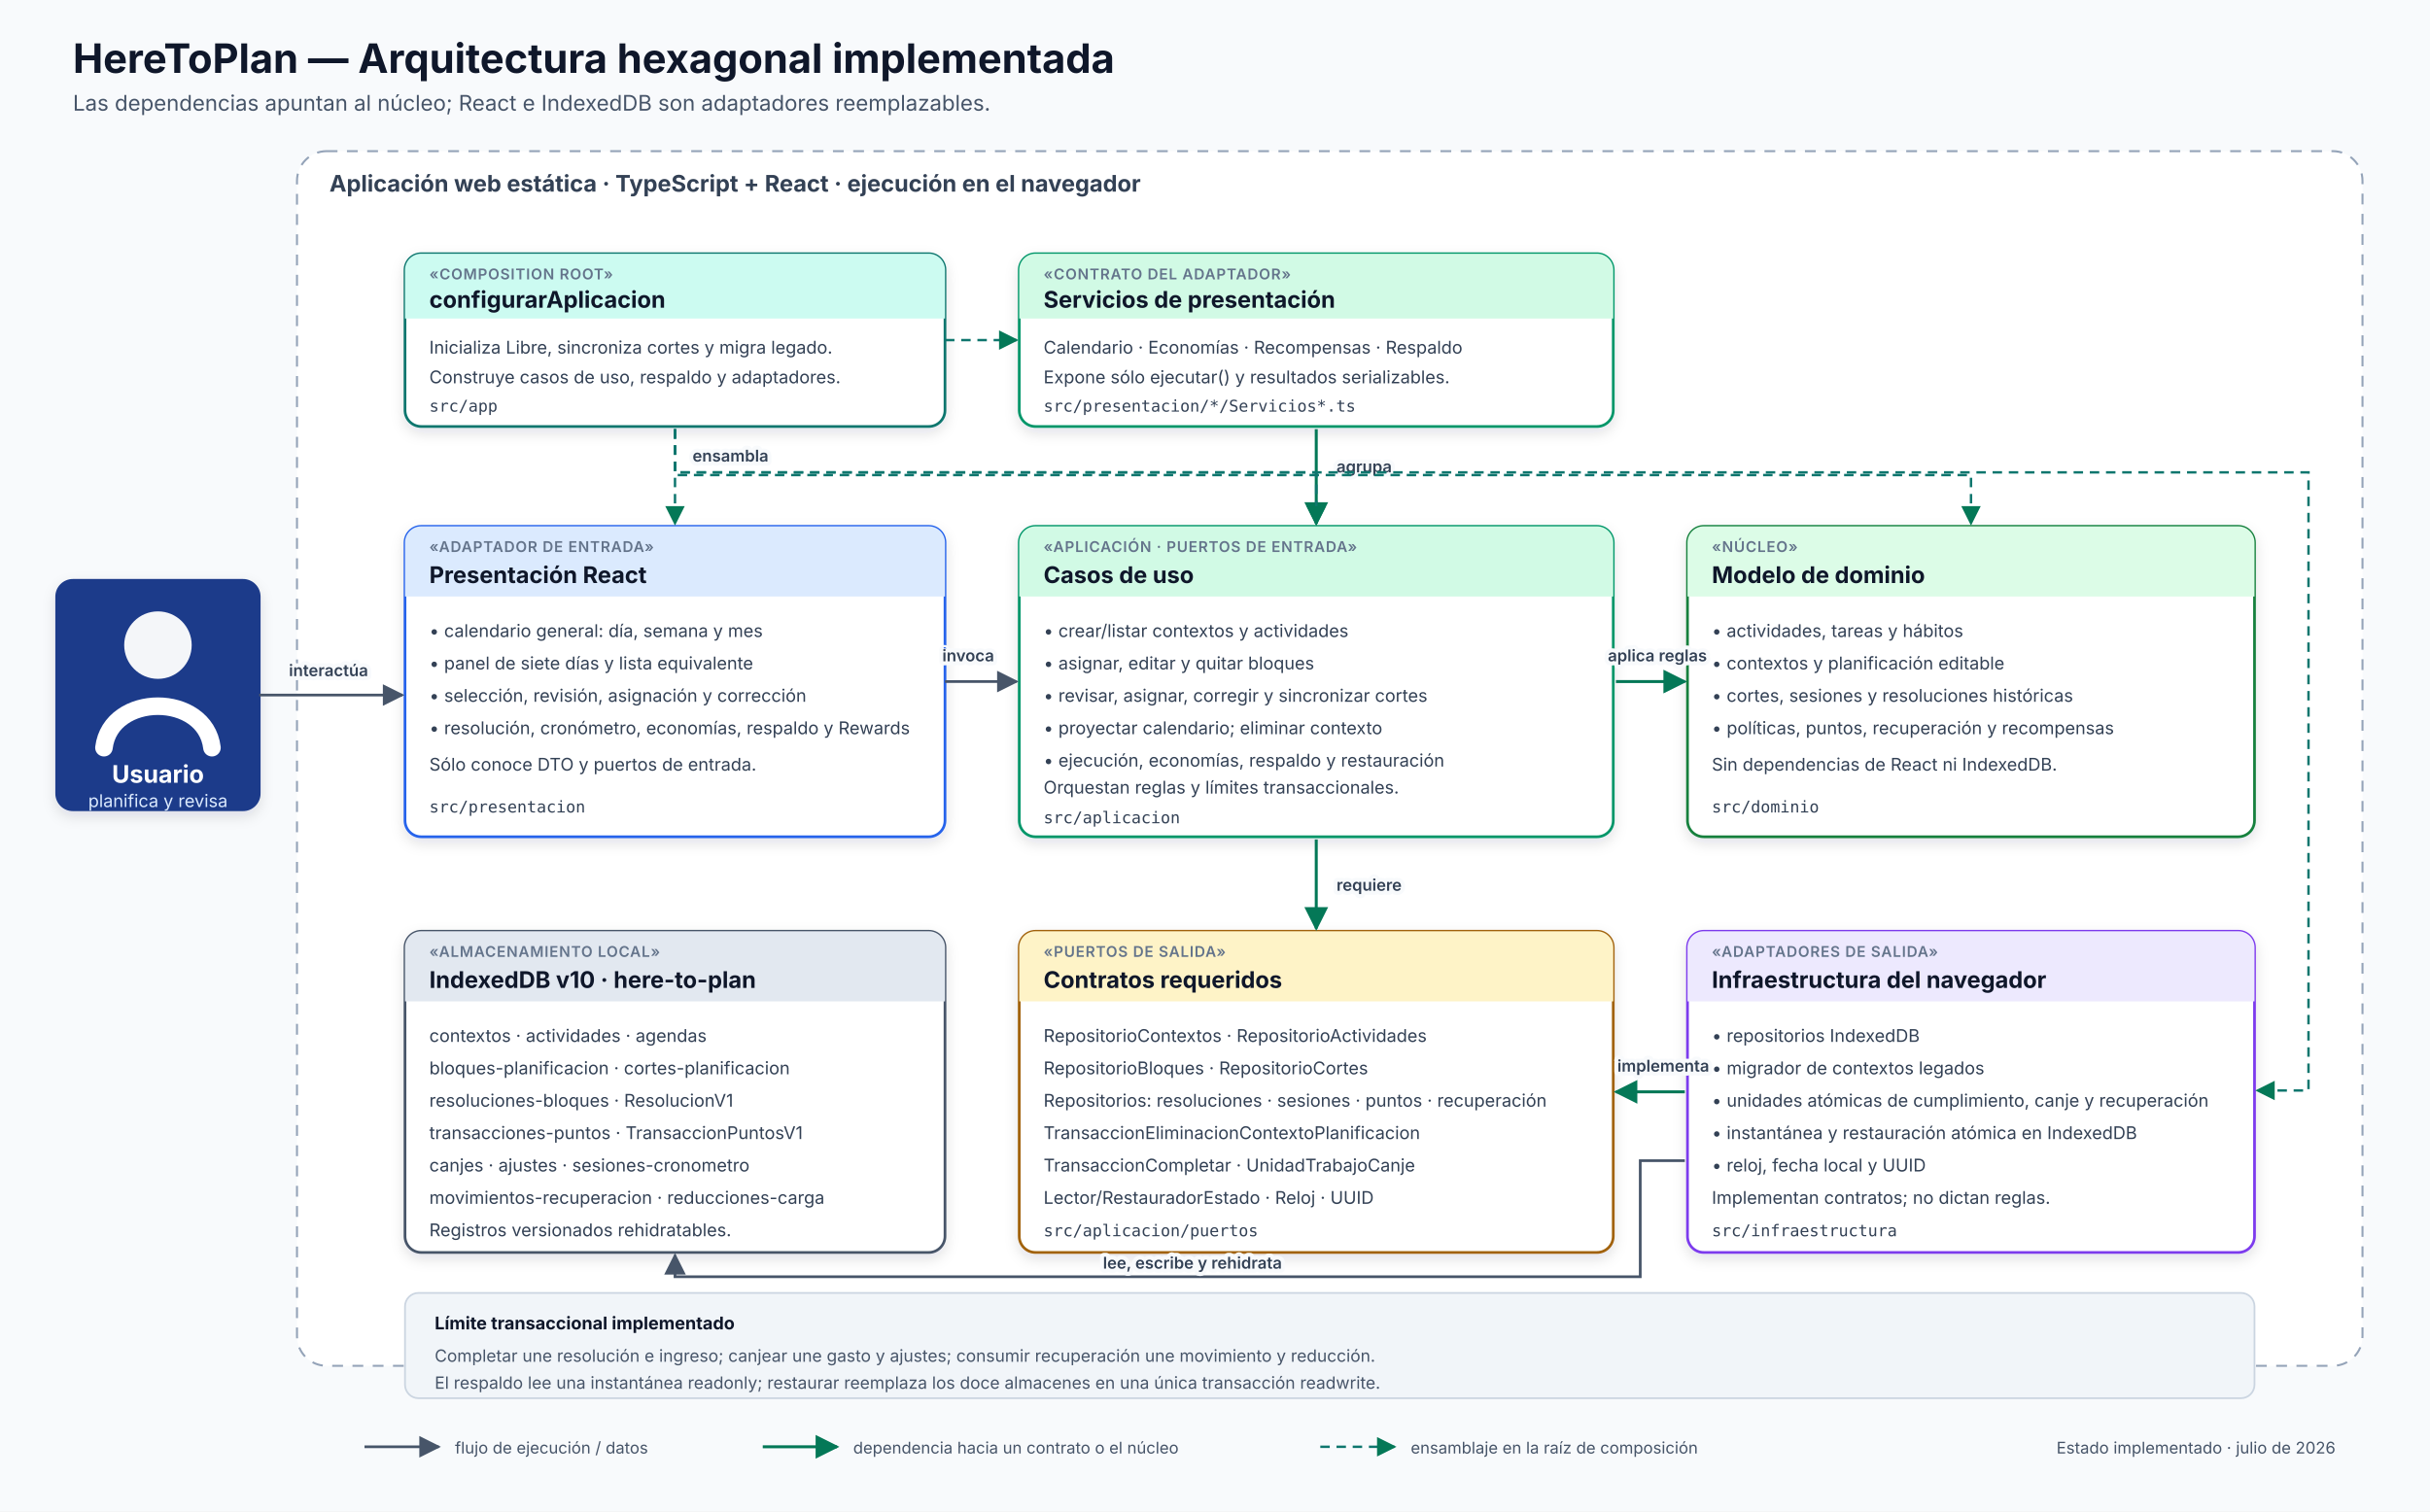
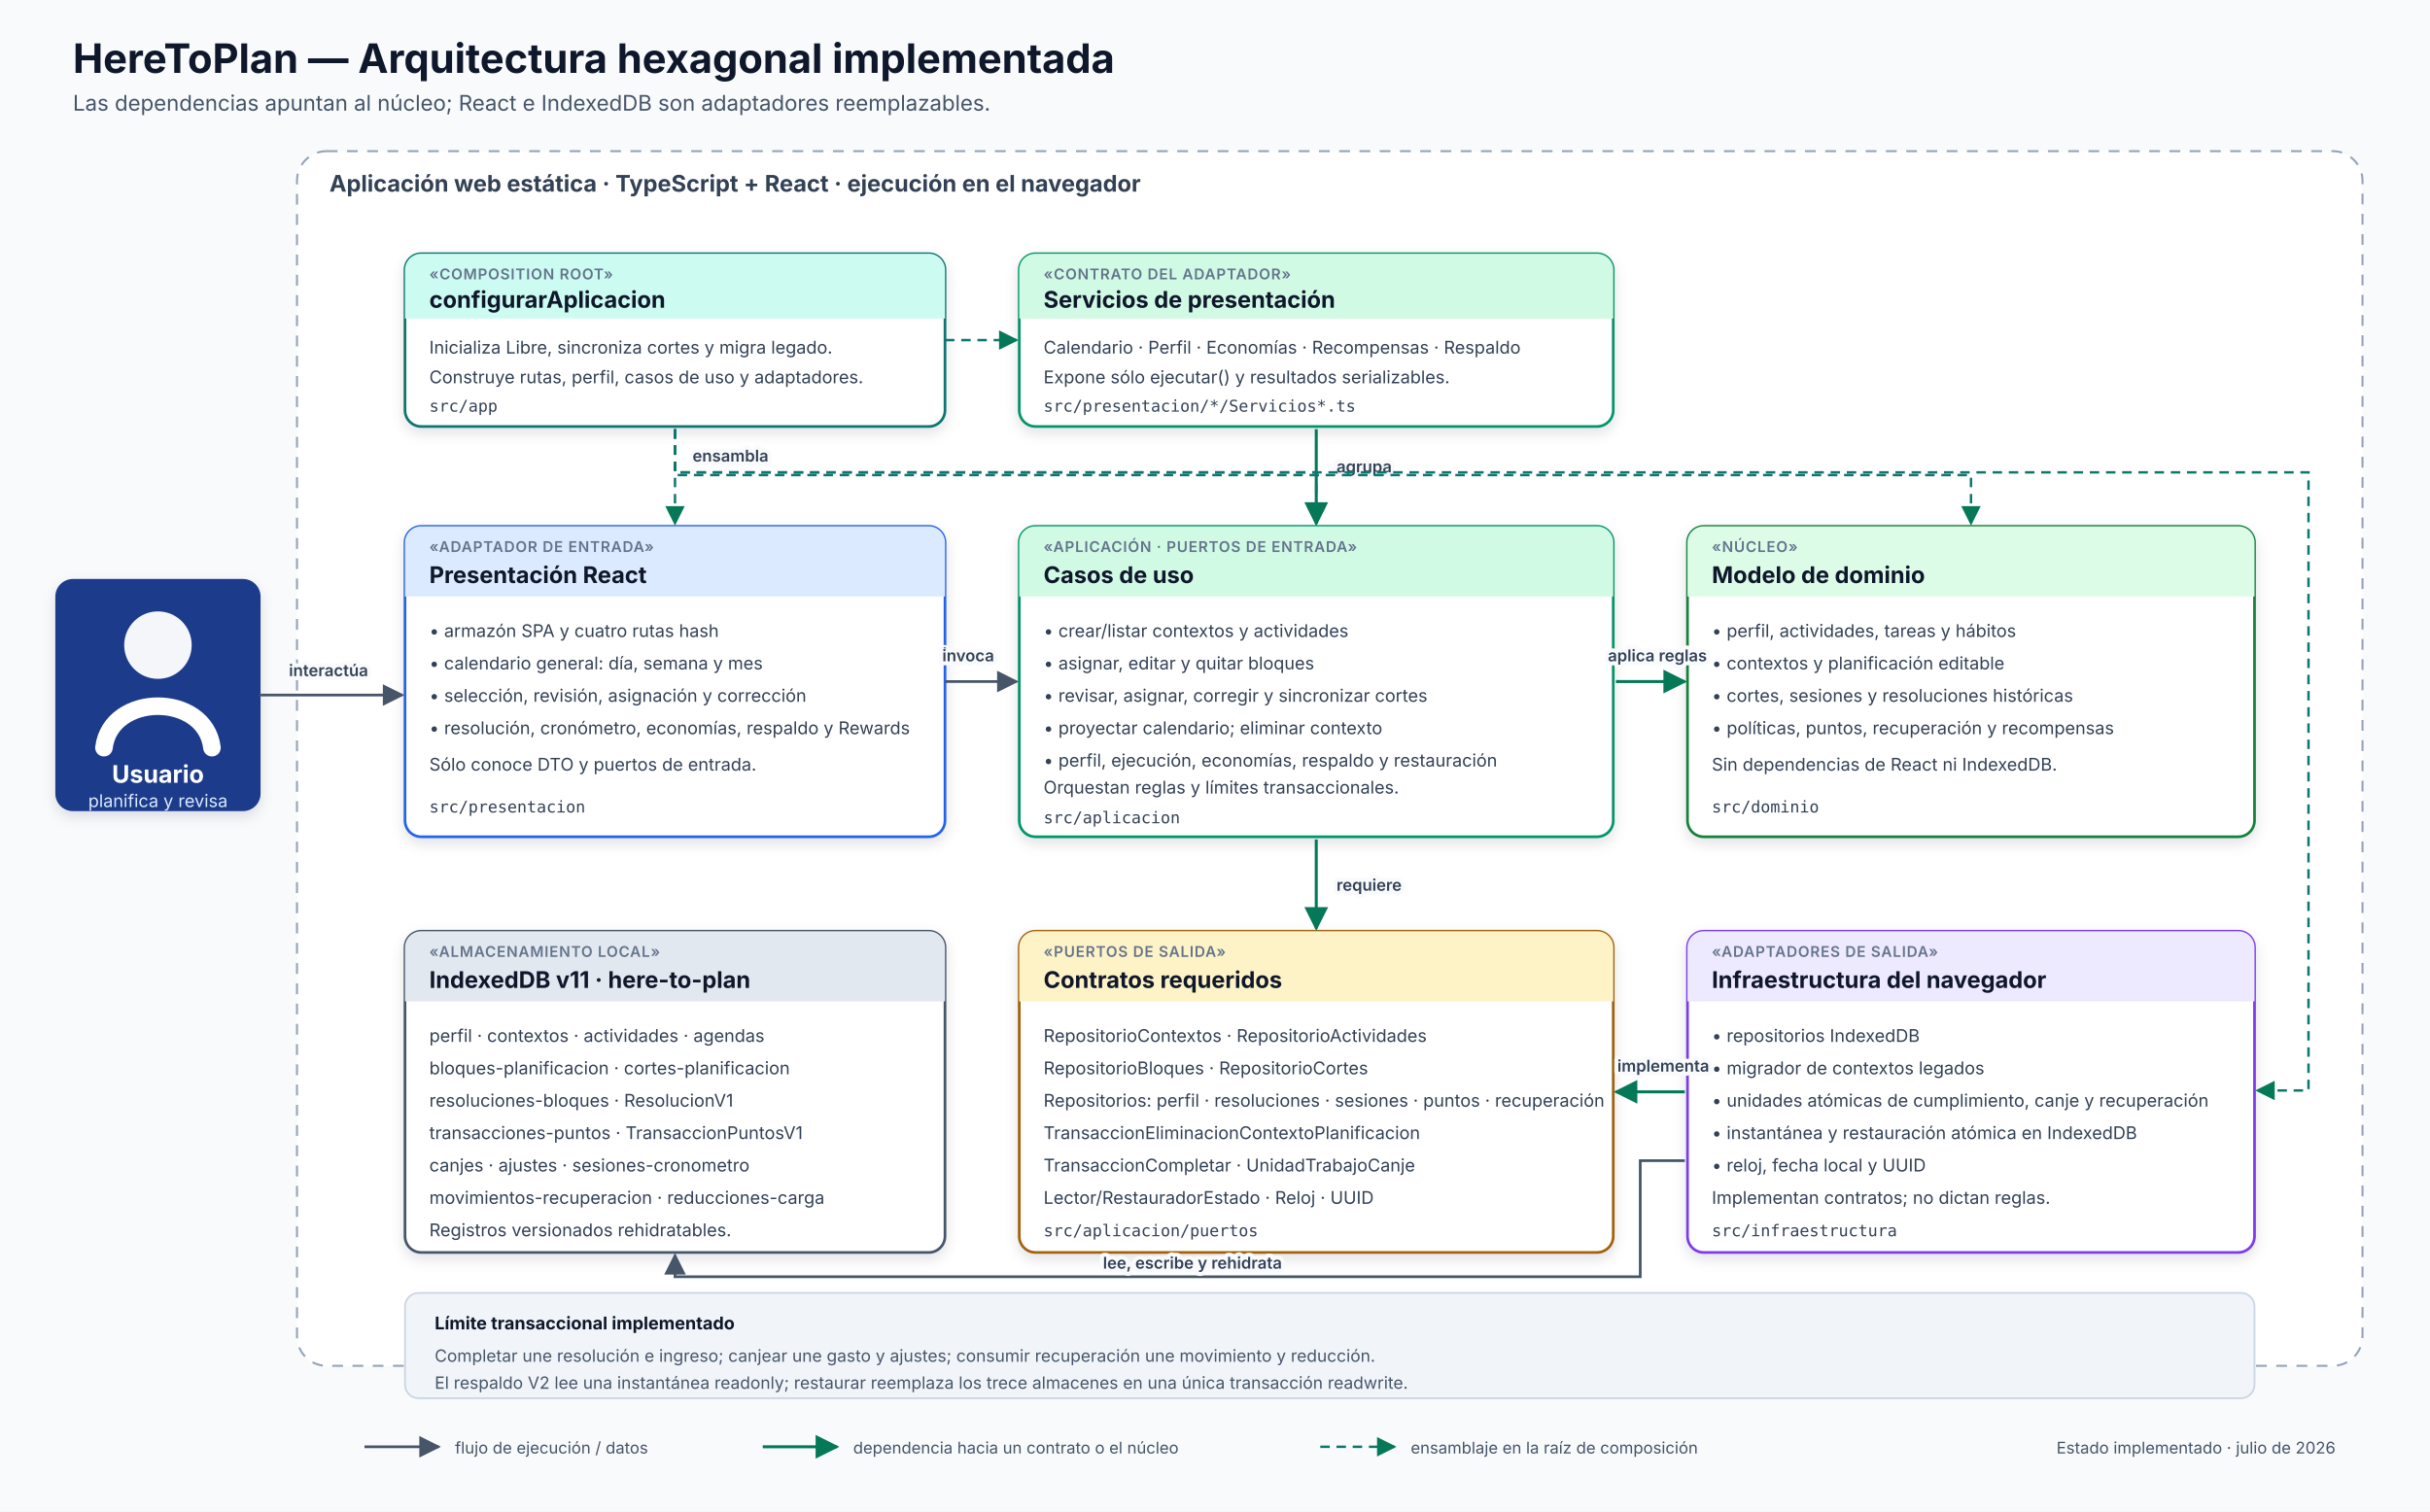
<svg xmlns="http://www.w3.org/2000/svg" width="1800" height="1120" viewBox="0 0 1800 1120" role="img" aria-labelledby="titulo descripcion">
  <defs>
    <filter id="sombra" x="-10%" y="-10%" width="120%" height="130%">
      <feDropShadow dx="0" dy="4" stdDeviation="5" flood-color="#0f172a" flood-opacity="0.12" />
    </filter>
    <marker id="flecha" viewBox="0 0 10 10" refX="9" refY="5" markerWidth="8" markerHeight="8" orient="auto-start-reverse">
      <path d="M 0 0 L 10 5 L 0 10 z" fill="#475569" />
    </marker>
    <marker id="flecha-verde" viewBox="0 0 10 10" refX="9" refY="5" markerWidth="8" markerHeight="8" orient="auto-start-reverse">
      <path d="M 0 0 L 10 5 L 0 10 z" fill="#047857" />
    </marker>
    <style>
      .fondo { fill: #f8fafc; }
      .titulo { font: 700 30px Inter, Segoe UI, sans-serif; fill: #0f172a; }
      .subtitulo { font: 400 16px Inter, Segoe UI, sans-serif; fill: #475569; }
      .limite { fill: #ffffff; stroke: #94a3b8; stroke-width: 1.5; stroke-dasharray: 8 7; rx: 22; }
      .limite-titulo { font: 700 17px Inter, Segoe UI, sans-serif; fill: #334155; }
      .componente { fill: #ffffff; stroke-width: 2; rx: 12; filter: url(#sombra); }
      .usuario { fill: #1e3a8a; stroke: #1e3a8a; }
      .presentacion { stroke: #2563eb; }
      .aplicacion { stroke: #059669; }
      .dominio { stroke: #15803d; }
      .puerto { stroke: #a16207; }
      .adaptador { stroke: #7c3aed; }
      .datos { stroke: #475569; }
      .composicion { stroke: #0f766e; }
      .cabecera-presentacion { fill: #dbeafe; }
      .cabecera-aplicacion { fill: #d1fae5; }
      .cabecera-dominio { fill: #dcfce7; }
      .cabecera-puerto { fill: #fef3c7; }
      .cabecera-adaptador { fill: #ede9fe; }
      .cabecera-datos { fill: #e2e8f0; }
      .cabecera-composicion { fill: #ccfbf1; }
      .estereotipo { font: 600 11px Inter, Segoe UI, sans-serif; fill: #64748b; letter-spacing: 0.05em; }
      .nombre { font: 700 17px Inter, Segoe UI, sans-serif; fill: #0f172a; }
      .nombre-claro { font: 700 18px Inter, Segoe UI, sans-serif; fill: #ffffff; }
      .detalle { font: 400 13px Inter, Segoe UI, sans-serif; fill: #334155; }
      .detalle-claro { font: 400 13px Inter, Segoe UI, sans-serif; fill: #dbeafe; }
      .codigo { font: 400 12px ui-monospace, SFMono-Regular, Consolas, monospace; fill: #334155; }
      .flujo { fill: none; stroke: #475569; stroke-width: 2; marker-end: url(#flecha); }
      .dependencia { fill: none; stroke: #047857; stroke-width: 2.2; marker-end: url(#flecha-verde); }
      .configura { fill: none; stroke: #0f766e; stroke-width: 1.8; stroke-dasharray: 7 5; marker-end: url(#flecha-verde); }
      .etiqueta { font: 600 12px Inter, Segoe UI, sans-serif; fill: #334155; paint-order: stroke; stroke: #f8fafc; stroke-width: 6px; stroke-linejoin: round; }
      .nota { fill: #f1f5f9; stroke: #cbd5e1; stroke-width: 1.3; rx: 10; }
      .nota-titulo { font: 700 13px Inter, Segoe UI, sans-serif; fill: #0f172a; }
      .nota-texto { font: 400 12.5px Inter, Segoe UI, sans-serif; fill: #475569; }
      .leyenda { font: 400 12px Inter, Segoe UI, sans-serif; fill: #475569; }
    </style>
  </defs>
  <rect class="fondo" width="1800" height="1120" />
  <text class="titulo" x="54" y="54">HereToPlan — Arquitectura hexagonal implementada</text>
  <text class="subtitulo" x="54" y="82">Las dependencias apuntan al núcleo; React e IndexedDB son adaptadores reemplazables.</text>
  <rect class="limite" x="220" y="112" width="1530" height="900" />
  <text class="limite-titulo" x="244" y="142">Aplicación web estática · TypeScript + React · ejecución en el navegador</text>
  <g transform="translate(42 430)">
    <rect class="componente usuario" width="150" height="170" rx="18" />
    <circle cx="75" cy="48" r="25" fill="#ffffff" opacity="0.95" />
    <path d="M35 124 C40 83 110 83 115 124" fill="none" stroke="#ffffff" stroke-width="13" stroke-linecap="round" />
    <text class="nombre-claro" x="75" y="150" text-anchor="middle">Usuario</text>
    <text class="detalle-claro" x="75" y="168" text-anchor="middle">planifica y revisa</text>
  </g>
  <g transform="translate(300 188)">
    <rect class="componente composicion" width="400" height="128" />
    <path class="cabecera-composicion" d="M12 0 H388 A12 12 0 0 1 400 12 V48 H0 V12 A12 12 0 0 1 12 0" />
    <text class="estereotipo" x="18" y="19">«COMPOSITION ROOT»</text>
    <text class="nombre" x="18" y="40">configurarAplicacion</text>
    <text class="detalle" x="18" y="74">Inicializa Libre, sincroniza cortes y migra legado.</text>
-     <text class="detalle" x="18" y="96">Construye casos de uso, respaldo y adaptadores.</text>
+     <text class="detalle" x="18" y="96">Construye rutas, perfil, casos de uso y adaptadores.</text>
    <text class="codigo" x="18" y="117">src/app</text>
  </g>
  <g transform="translate(300 390)">
    <rect class="componente presentacion" width="400" height="230" />
    <path class="cabecera-presentacion" d="M12 0 H388 A12 12 0 0 1 400 12 V52 H0 V12 A12 12 0 0 1 12 0" />
    <text class="estereotipo" x="18" y="19">«ADAPTADOR DE ENTRADA»</text>
    <text class="nombre" x="18" y="42">Presentación React</text>
-     <text class="detalle" x="18" y="82">• calendario general: día, semana y mes</text>
-     <text class="detalle" x="18" y="106">• panel de siete días y lista equivalente</text>
+     <text class="detalle" x="18" y="82">• armazón SPA y cuatro rutas hash</text>
+     <text class="detalle" x="18" y="106">• calendario general: día, semana y mes</text>
    <text class="detalle" x="18" y="130">• selección, revisión, asignación y corrección</text>
    <text class="detalle" x="18" y="154">• resolución, cronómetro, economías, respaldo y Rewards</text>
    <text class="detalle" x="18" y="181">Sólo conoce DTO y puertos de entrada.</text>
    <text class="codigo" x="18" y="212">src/presentacion</text>
  </g>
  <g transform="translate(755 188)">
    <rect class="componente aplicacion" width="440" height="128" />
    <path class="cabecera-aplicacion" d="M12 0 H428 A12 12 0 0 1 440 12 V48 H0 V12 A12 12 0 0 1 12 0" />
    <text class="estereotipo" x="18" y="19">«CONTRATO DEL ADAPTADOR»</text>
    <text class="nombre" x="18" y="40">Servicios de presentación</text>
-     <text class="detalle" x="18" y="74">Calendario · Economías · Recompensas · Respaldo</text>
+     <text class="detalle" x="18" y="74">Calendario · Perfil · Economías · Recompensas · Respaldo</text>
    <text class="detalle" x="18" y="96">Expone sólo ejecutar() y resultados serializables.</text>
    <text class="codigo" x="18" y="117">src/presentacion/*/Servicios*.ts</text>
  </g>
  <g transform="translate(755 390)">
    <rect class="componente aplicacion" width="440" height="230" />
    <path class="cabecera-aplicacion" d="M12 0 H428 A12 12 0 0 1 440 12 V52 H0 V12 A12 12 0 0 1 12 0" />
    <text class="estereotipo" x="18" y="19">«APLICACIÓN · PUERTOS DE ENTRADA»</text>
    <text class="nombre" x="18" y="42">Casos de uso</text>
    <text class="detalle" x="18" y="82">• crear/listar contextos y actividades</text>
    <text class="detalle" x="18" y="106">• asignar, editar y quitar bloques</text>
    <text class="detalle" x="18" y="130">• revisar, asignar, corregir y sincronizar cortes</text>
    <text class="detalle" x="18" y="154">• proyectar calendario; eliminar contexto</text>
-     <text class="detalle" x="18" y="178">• ejecución, economías, respaldo y restauración</text>
+     <text class="detalle" x="18" y="178">• perfil, ejecución, economías, respaldo y restauración</text>
    <text class="detalle" x="18" y="198">Orquestan reglas y límites transaccionales.</text>
    <text class="codigo" x="18" y="220">src/aplicacion</text>
  </g>
  <g transform="translate(1250 390)">
    <rect class="componente dominio" width="420" height="230" />
    <path class="cabecera-dominio" d="M12 0 H408 A12 12 0 0 1 420 12 V52 H0 V12 A12 12 0 0 1 12 0" />
    <text class="estereotipo" x="18" y="19">«NÚCLEO»</text>
    <text class="nombre" x="18" y="42">Modelo de dominio</text>
-     <text class="detalle" x="18" y="82">• actividades, tareas y hábitos</text>
+     <text class="detalle" x="18" y="82">• perfil, actividades, tareas y hábitos</text>
    <text class="detalle" x="18" y="106">• contextos y planificación editable</text>
    <text class="detalle" x="18" y="130">• cortes, sesiones y resoluciones históricas</text>
    <text class="detalle" x="18" y="154">• políticas, puntos, recuperación y recompensas</text>
    <text class="detalle" x="18" y="181">Sin dependencias de React ni IndexedDB.</text>
    <text class="codigo" x="18" y="212">src/dominio</text>
  </g>
  <g transform="translate(755 690)">
    <rect class="componente puerto" width="440" height="238" />
    <path class="cabecera-puerto" d="M12 0 H428 A12 12 0 0 1 440 12 V52 H0 V12 A12 12 0 0 1 12 0" />
    <text class="estereotipo" x="18" y="19">«PUERTOS DE SALIDA»</text>
    <text class="nombre" x="18" y="42">Contratos requeridos</text>
    <text class="detalle" x="18" y="82">RepositorioContextos · RepositorioActividades</text>
    <text class="detalle" x="18" y="106">RepositorioBloques · RepositorioCortes</text>
-     <text class="detalle" x="18" y="130">Repositorios: resoluciones · sesiones · puntos · recuperación</text>
+     <text class="detalle" x="18" y="130">Repositorios: perfil · resoluciones · sesiones · puntos · recuperación</text>
    <text class="detalle" x="18" y="154">TransaccionEliminacionContextoPlanificacion</text>
    <text class="detalle" x="18" y="178">TransaccionCompletar · UnidadTrabajoCanje</text>
    <text class="detalle" x="18" y="202">Lector/RestauradorEstado · Reloj · UUID</text>
    <text class="codigo" x="18" y="226">src/aplicacion/puertos</text>
  </g>
  <g transform="translate(1250 690)">
    <rect class="componente adaptador" width="420" height="238" />
    <path class="cabecera-adaptador" d="M12 0 H408 A12 12 0 0 1 420 12 V52 H0 V12 A12 12 0 0 1 12 0" />
    <text class="estereotipo" x="18" y="19">«ADAPTADORES DE SALIDA»</text>
    <text class="nombre" x="18" y="42">Infraestructura del navegador</text>
    <text class="detalle" x="18" y="82">• repositorios IndexedDB</text>
    <text class="detalle" x="18" y="106">• migrador de contextos legados</text>
    <text class="detalle" x="18" y="130">• unidades atómicas de cumplimiento, canje y recuperación</text>
    <text class="detalle" x="18" y="154">• instantánea y restauración atómica en IndexedDB</text>
    <text class="detalle" x="18" y="178">• reloj, fecha local y UUID</text>
    <text class="detalle" x="18" y="202">Implementan contratos; no dictan reglas.</text>
    <text class="codigo" x="18" y="226">src/infraestructura</text>
  </g>
  <g transform="translate(300 690)">
    <rect class="componente datos" width="400" height="238" />
    <path class="cabecera-datos" d="M12 0 H388 A12 12 0 0 1 400 12 V52 H0 V12 A12 12 0 0 1 12 0" />
    <text class="estereotipo" x="18" y="19">«ALMACENAMIENTO LOCAL»</text>
-     <text class="nombre" x="18" y="42">IndexedDB v10 · here-to-plan</text>
-     <text class="detalle" x="18" y="82">contextos · actividades · agendas</text>
+     <text class="nombre" x="18" y="42">IndexedDB v11 · here-to-plan</text>
+     <text class="detalle" x="18" y="82">perfil · contextos · actividades · agendas</text>
    <text class="detalle" x="18" y="106">bloques-planificacion · cortes-planificacion</text>
    <text class="detalle" x="18" y="130">resoluciones-bloques · ResolucionV1</text>
    <text class="detalle" x="18" y="154">transacciones-puntos · TransaccionPuntosV1</text>
    <text class="detalle" x="18" y="178">canjes · ajustes · sesiones-cronometro</text>
    <text class="detalle" x="18" y="202">movimientos-recuperacion · reducciones-carga</text>
    <text class="detalle" x="18" y="226">Registros versionados rehidratables.</text>
  </g>
  <path class="flujo" d="M192 515 H298" />
  <text class="etiqueta" x="214" y="501">interactúa</text>
  <path class="flujo" d="M700 505 H753" />
  <text class="etiqueta" x="698" y="490">invoca</text>
  <path class="dependencia" d="M975 318 V388" />
  <text class="etiqueta" x="990" y="350">agrupa</text>
  <path class="dependencia" d="M1197 505 H1248" />
  <text class="etiqueta" x="1191" y="490">aplica reglas</text>
  <path class="dependencia" d="M975 622 V688" />
  <text class="etiqueta" x="990" y="660">requiere</text>
  <path class="dependencia" d="M1248 809 H1197" />
  <text class="etiqueta" x="1198" y="794">implementa</text>
  <path class="flujo" d="M1248 860 H1215 V946 H500 V930" />
  <text class="etiqueta" x="817" y="940">lee, escribe y rehidrata</text>
  <path class="configura" d="M500 318 V388" />
  <path class="configura" d="M700 252 H753" />
  <path class="configura" d="M500 318 V350 H975 V388" />
  <path class="configura" d="M500 318 V352 H1460 V388" />
  <path class="configura" d="M500 318 V350 H1710 V808 H1672" />
  <text class="etiqueta" x="513" y="342">ensambla</text>
  <rect class="nota" x="300" y="958" width="1370" height="78" />
  <text class="nota-titulo" x="322" y="985">Límite transaccional implementado</text>
  <text class="nota-texto" x="322" y="1009">Completar une resolución e ingreso; canjear une gasto y ajustes; consumir recuperación une movimiento y reducción.</text>
-   <text class="nota-texto" x="322" y="1029">El respaldo lee una instantánea readonly; restaurar reemplaza los doce almacenes en una única transacción readwrite.</text>
+   <text class="nota-texto" x="322" y="1029">El respaldo V2 lee una instantánea readonly; restaurar reemplaza los trece almacenes en una única transacción readwrite.</text>
  <line x1="270" y1="1072" x2="325" y2="1072" class="flujo" />
  <text class="leyenda" x="337" y="1077">flujo de ejecución / datos</text>
  <line x1="565" y1="1072" x2="620" y2="1072" class="dependencia" />
  <text class="leyenda" x="632" y="1077">dependencia hacia un contrato o el núcleo</text>
  <line x1="978" y1="1072" x2="1033" y2="1072" class="configura" />
  <text class="leyenda" x="1045" y="1077">ensamblaje en la raíz de composición</text>
  <text class="leyenda" x="1730" y="1077" text-anchor="end">Estado implementado · julio de 2026</text>
</svg>
